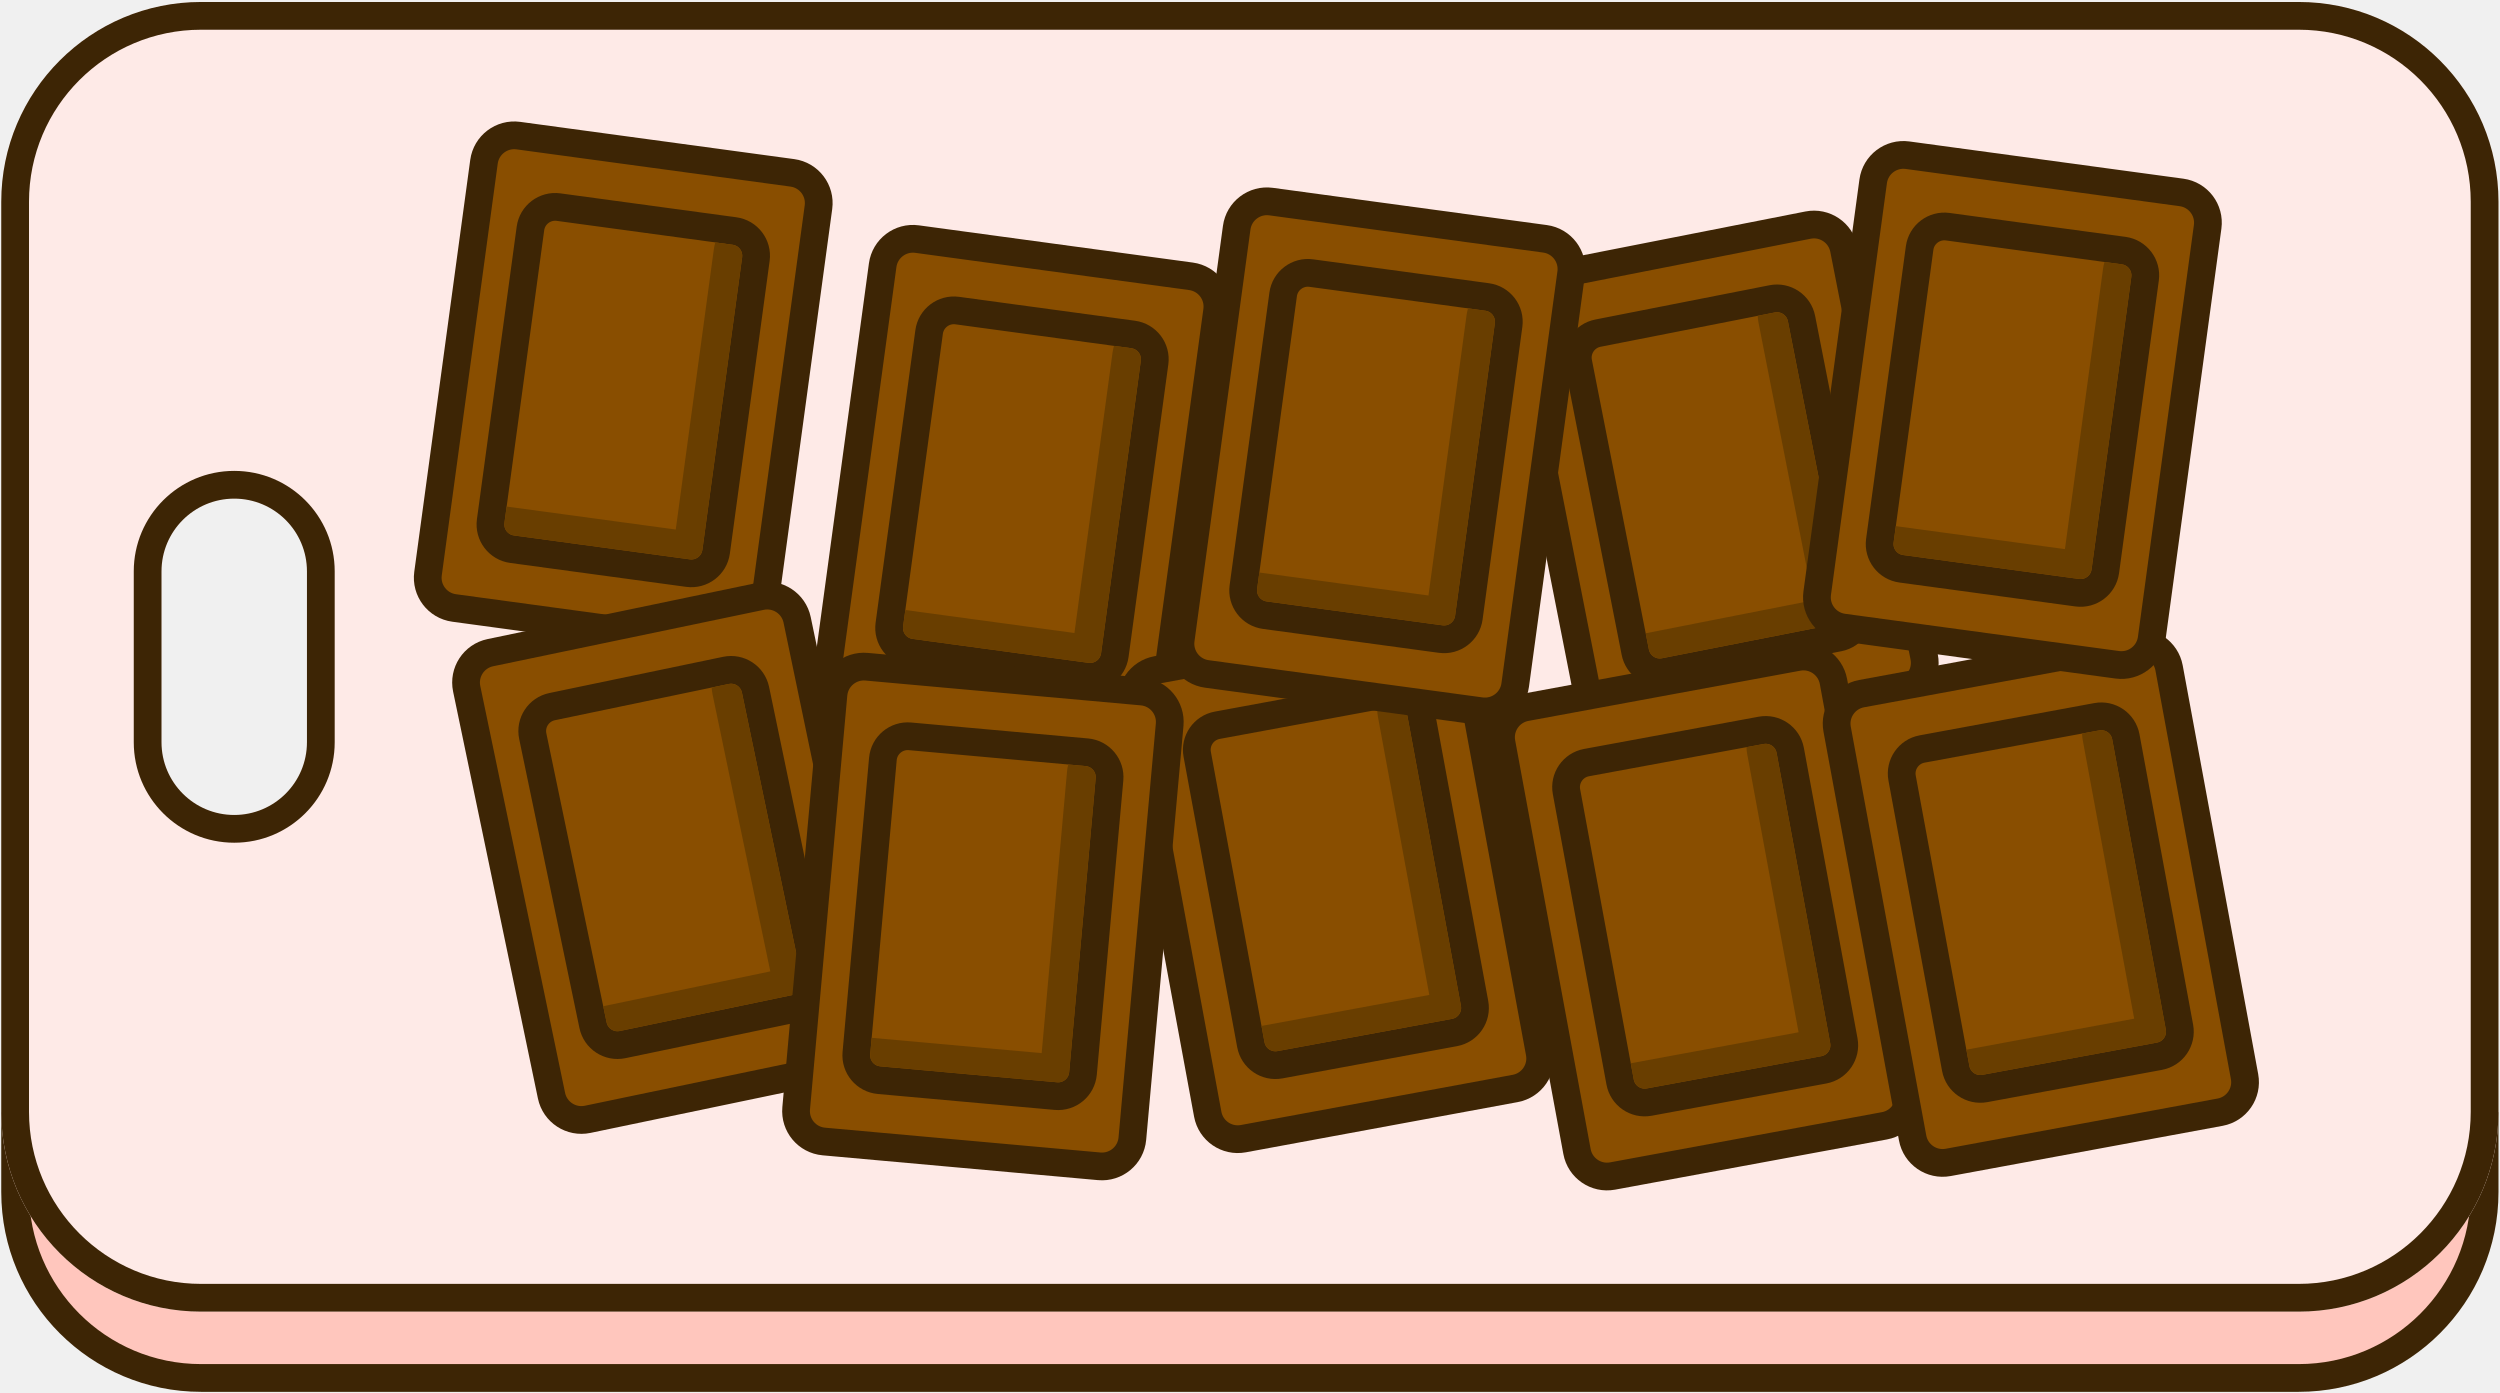
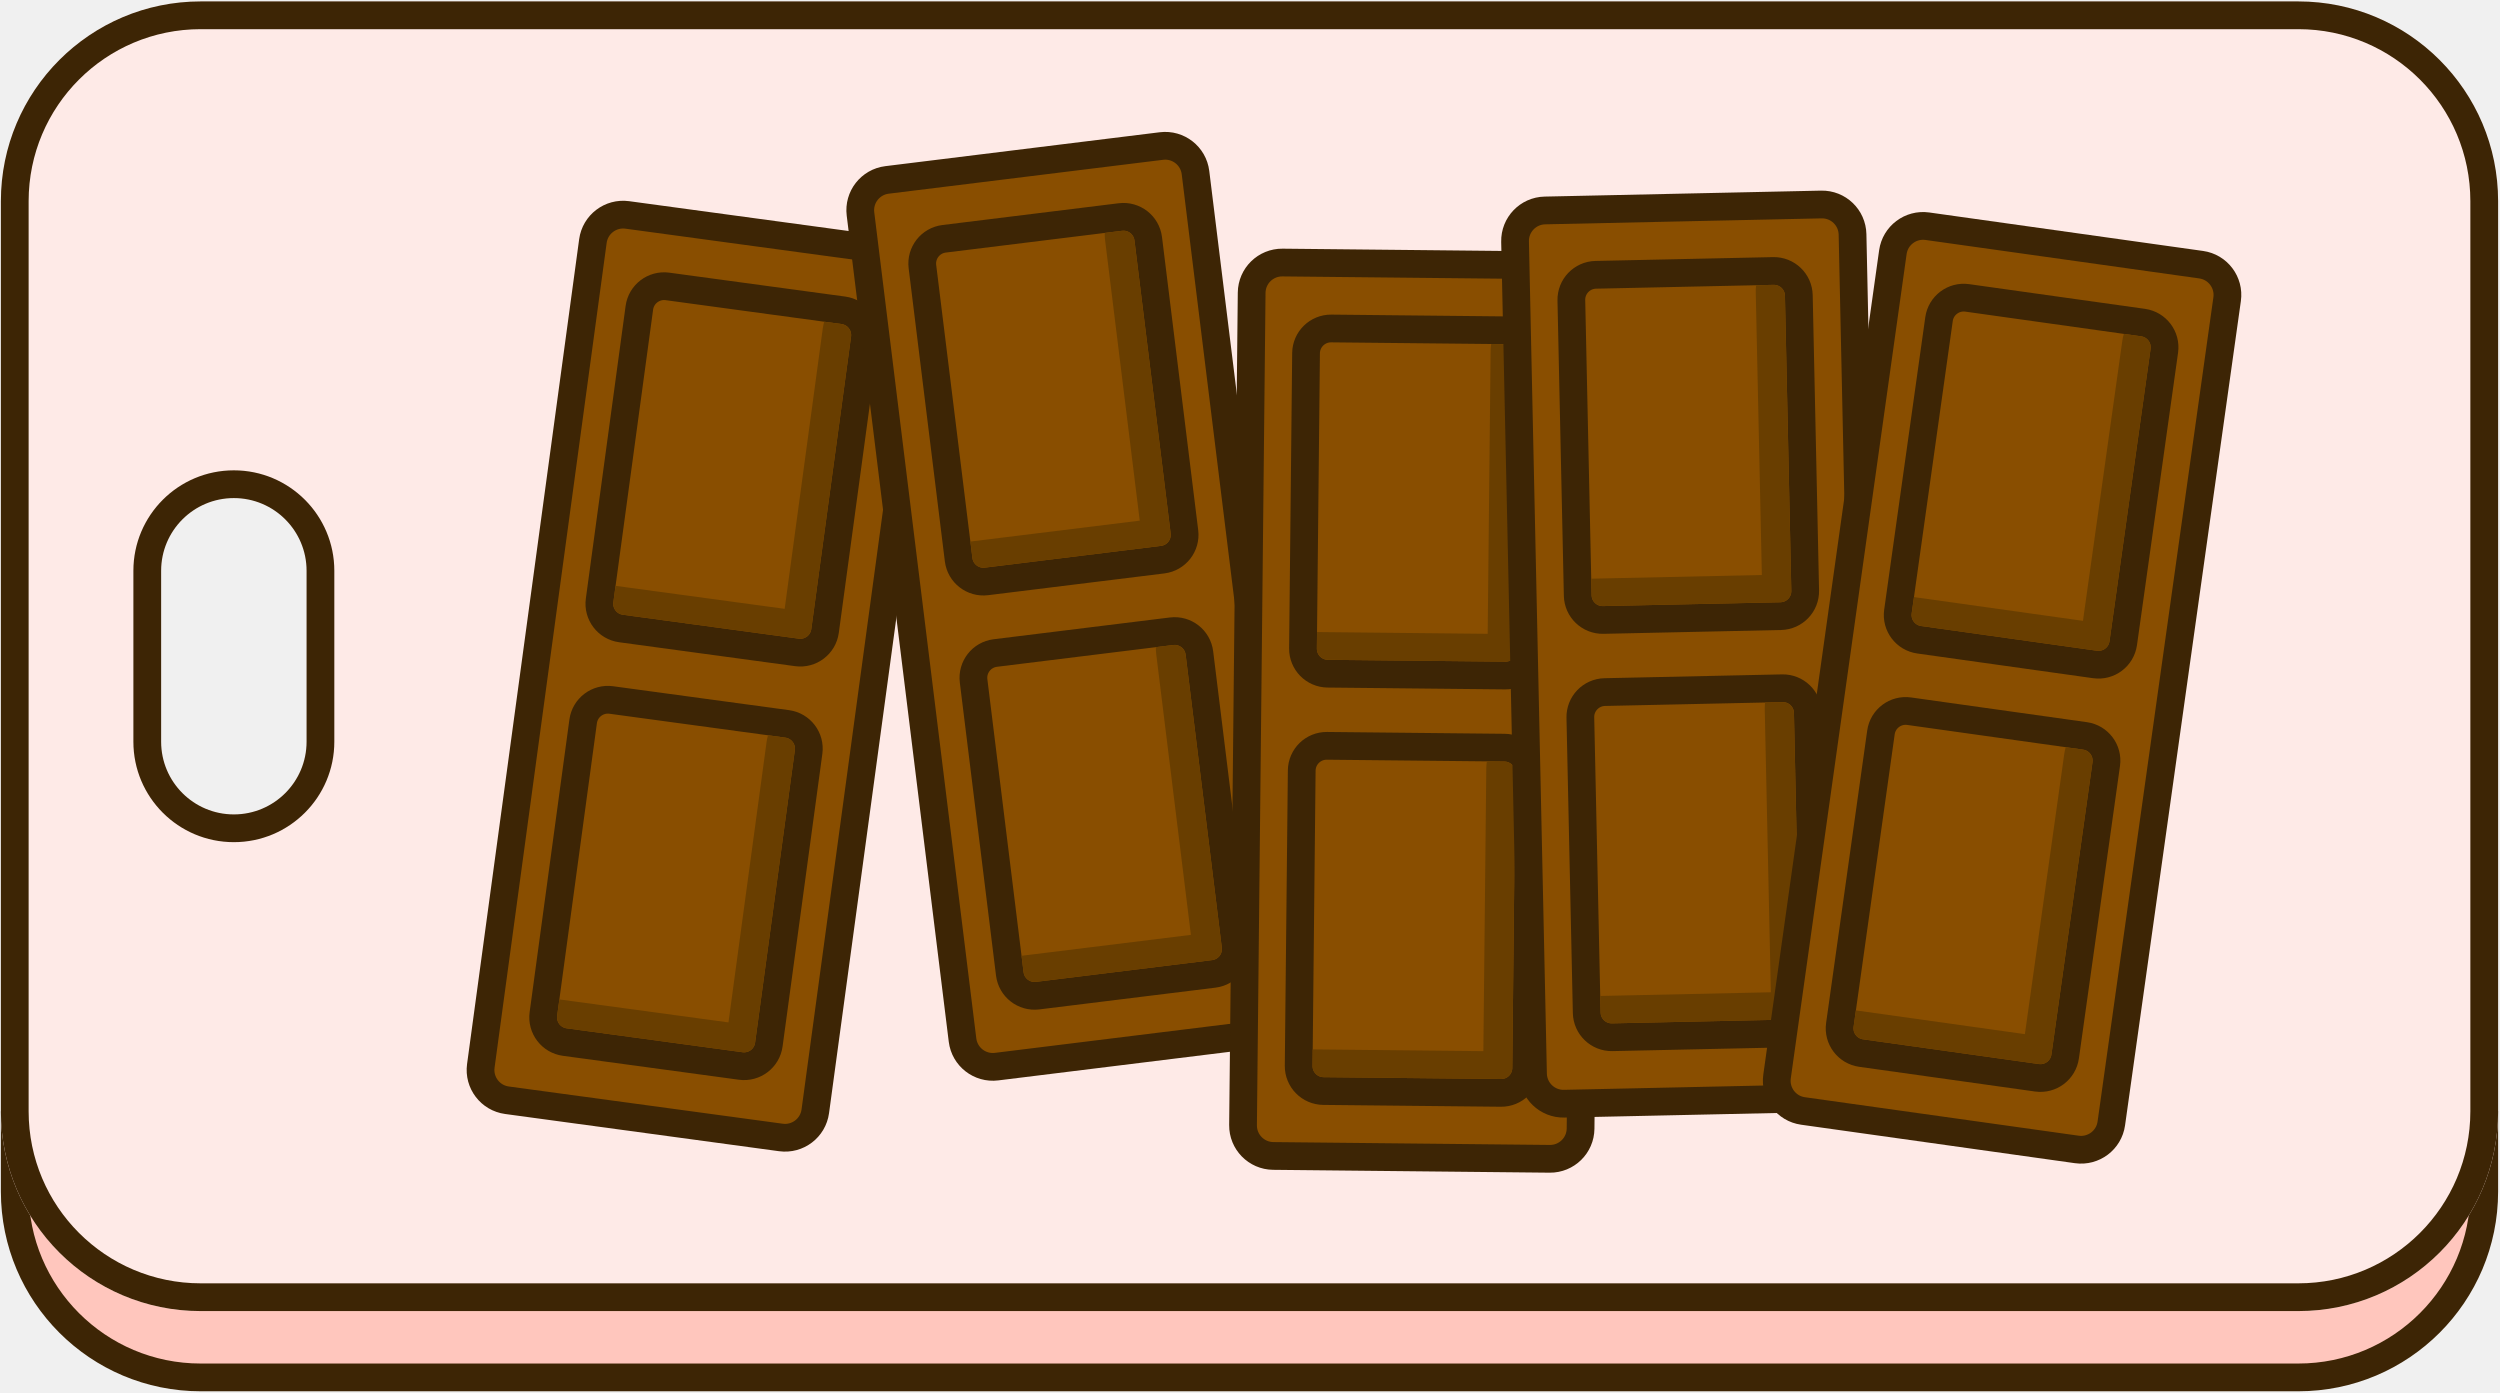
<svg xmlns="http://www.w3.org/2000/svg" width="901" height="502" viewBox="0 0 901 502" fill="none">
-   <path d="M895.452 429.617C895.452 466.62 865.455 496.617 828.452 496.617L72.452 496.617C35.449 496.617 5.452 466.62 5.452 429.617L5.452 419.592C18.689 442.897 43.734 458.617 72.452 458.617L828.452 458.617C857.169 458.617 882.215 442.897 895.452 419.592V429.617Z" fill="#FFC6BD" stroke="#3D2505" stroke-width="10" />
-   <mask id="path-2-inside-1_125_4849" fill="white">
-     <path fill-rule="evenodd" clip-rule="evenodd" d="M0.452 400.712V72.712C0.452 32.947 32.687 0.712 72.452 0.712H828.452C868.216 0.712 900.452 32.947 900.452 72.712V400.712C900.452 440.476 868.216 472.712 828.452 472.712H72.452C32.687 472.712 0.452 440.476 0.452 400.712ZM84.416 179.709C69.942 179.709 58.208 191.443 58.208 205.917V267.507C58.208 281.981 69.942 293.715 84.416 293.715C98.891 293.715 110.625 281.981 110.625 267.507V205.917C110.625 191.443 98.891 179.709 84.416 179.709Z" />
+   <path d="M895.318 429.417C895.318 466.42 865.321 496.417 828.318 496.417L72.317 496.417C35.314 496.417 5.317 466.42 5.317 429.417L5.318 419.391C18.555 442.696 43.6 458.417 72.317 458.417L828.318 458.417C857.035 458.417 882.08 442.696 895.318 419.392V429.417Z" fill="#FFC6BD" stroke="#3D2505" stroke-width="10" />
+   <mask id="path-2-inside-1_125_4848" fill="white">
+     <path fill-rule="evenodd" clip-rule="evenodd" d="M0.318 400.512V72.512C0.318 32.747 32.553 0.512 72.317 0.512H828.318C868.082 0.512 900.318 32.747 900.318 72.512V400.512C900.318 440.276 868.082 472.512 828.318 472.512H72.317C32.553 472.512 0.318 440.276 0.318 400.512ZM84.282 179.509C69.807 179.509 58.073 191.243 58.073 205.717V267.307C58.073 281.781 69.807 293.515 84.282 293.515C98.756 293.515 110.49 281.781 110.49 267.307V205.717C110.49 191.243 98.756 179.509 84.282 179.509Z" />
  </mask>
-   <path fill-rule="evenodd" clip-rule="evenodd" d="M0.452 400.712V72.712C0.452 32.947 32.687 0.712 72.452 0.712H828.452C868.216 0.712 900.452 32.947 900.452 72.712V400.712C900.452 440.476 868.216 472.712 828.452 472.712H72.452C32.687 472.712 0.452 440.476 0.452 400.712ZM84.416 179.709C69.942 179.709 58.208 191.443 58.208 205.917V267.507C58.208 281.981 69.942 293.715 84.416 293.715C98.891 293.715 110.625 281.981 110.625 267.507V205.917C110.625 191.443 98.891 179.709 84.416 179.709Z" fill="#FEEAE7" />
-   <path d="M-9.548 72.712V400.712H10.452V72.712H-9.548ZM72.452 -9.288C27.164 -9.288 -9.548 27.425 -9.548 72.712H10.452C10.452 38.47 38.21 10.712 72.452 10.712V-9.288ZM828.452 -9.288H72.452V10.712H828.452V-9.288ZM910.452 72.712C910.452 27.425 873.739 -9.288 828.452 -9.288V10.712C862.693 10.712 890.452 38.47 890.452 72.712H910.452ZM910.452 400.712V72.712H890.452V400.712H910.452ZM828.452 482.712C873.739 482.712 910.452 445.999 910.452 400.712H890.452C890.452 434.954 862.693 462.712 828.452 462.712V482.712ZM72.452 482.712H828.452V462.712H72.452V482.712ZM-9.548 400.712C-9.548 445.999 27.164 482.712 72.452 482.712V462.712C38.21 462.712 10.452 434.954 10.452 400.712H-9.548ZM68.208 205.917C68.208 196.966 75.464 189.709 84.416 189.709V169.709C64.419 169.709 48.208 185.92 48.208 205.917H68.208ZM68.208 267.507V205.917H48.208V267.507H68.208ZM84.416 283.715C75.464 283.715 68.208 276.459 68.208 267.507H48.208C48.208 287.504 64.419 303.715 84.416 303.715V283.715ZM100.625 267.507C100.625 276.459 93.368 283.715 84.416 283.715V303.715C104.414 303.715 120.625 287.504 120.625 267.507H100.625ZM100.625 205.917V267.507H120.625V205.917H100.625ZM84.416 189.709C93.368 189.709 100.625 196.966 100.625 205.917H120.625C120.625 185.92 104.414 169.709 84.416 169.709V189.709Z" fill="#3D2505" mask="url(#path-2-inside-1_125_4849)" />
-   <rect x="175.911" y="47.394" width="121.653" height="171.801" rx="11" transform="rotate(7.73922 175.911 47.3944)" fill="#894E00" stroke="#3D2505" stroke-width="10" />
-   <rect x="196.662" y="79.058" width="72" height="114.421" rx="4" transform="rotate(7.73922 196.662 79.0576)" fill="#894E00" />
-   <rect x="192.381" y="73.43" width="82" height="124.421" rx="9" transform="rotate(7.73922 192.381 73.4298)" stroke="#3D2505" stroke-width="10" />
-   <path fill-rule="evenodd" clip-rule="evenodd" d="M182.596 182.559L243.541 190.842L257.274 89.789C257.387 88.956 257.562 88.147 257.795 87.366L264.043 88.215C266.232 88.512 267.765 90.528 267.468 92.717L253.137 198.169C252.839 200.358 250.824 201.891 248.635 201.593L185.217 192.975C183.028 192.677 181.495 190.662 181.793 188.473L182.596 182.559Z" fill="#693E00" />
-   <rect x="319.595" y="84.685" width="121.653" height="171.801" rx="11" transform="rotate(7.73922 319.595 84.6854)" fill="#894E00" stroke="#3D2505" stroke-width="10" />
-   <rect x="340.347" y="116.349" width="72" height="114.421" rx="4" transform="rotate(7.73922 340.347 116.349)" fill="#894E00" />
-   <rect x="336.066" y="110.721" width="82" height="124.421" rx="9" transform="rotate(7.73922 336.066 110.721)" stroke="#3D2505" stroke-width="10" />
-   <path fill-rule="evenodd" clip-rule="evenodd" d="M326.281 219.85L387.225 228.133L400.958 127.08C401.071 126.247 401.247 125.438 401.479 124.657L407.727 125.506C409.916 125.803 411.45 127.819 411.152 130.008L396.821 235.46C396.524 237.649 394.508 239.182 392.319 238.884L328.902 230.266C326.713 229.968 325.179 227.953 325.477 225.764L326.281 219.85Z" fill="#693E00" />
-   <rect x="543.061" y="102.492" width="121.653" height="171.801" rx="11" transform="rotate(-11.133 543.061 102.492)" fill="#894E00" stroke="#3D2505" stroke-width="10" />
-   <rect x="572.939" y="125.741" width="72" height="114.421" rx="4" transform="rotate(-11.133 572.939 125.741)" fill="#894E00" />
-   <rect x="567.068" y="121.801" width="82" height="124.421" rx="9" transform="rotate(-11.133 567.068 121.801)" stroke="#3D2505" stroke-width="10" />
-   <path fill-rule="evenodd" clip-rule="evenodd" d="M593.107 228.229L653.455 216.353L633.763 116.291C633.601 115.466 633.505 114.643 633.472 113.829L639.659 112.611C641.827 112.185 643.93 113.596 644.356 115.764L664.905 220.182C665.331 222.349 663.92 224.452 661.752 224.879L598.957 237.237C596.789 237.663 594.686 236.252 594.26 234.084L593.107 228.229Z" fill="#693E00" />
-   <rect x="406.064" y="243.432" width="121.653" height="171.801" rx="11" transform="rotate(-10.4638 406.064 243.432)" fill="#894E00" stroke="#3D2505" stroke-width="10" />
-   <rect x="435.668" y="267.027" width="72" height="114.421" rx="4" transform="rotate(-10.4638 435.668 267.027)" fill="#894E00" />
-   <rect x="429.843" y="263.019" width="82" height="124.421" rx="9" transform="rotate(-10.4638 429.843 263.019)" stroke="#3D2505" stroke-width="10" />
-   <path fill-rule="evenodd" clip-rule="evenodd" d="M454.638 369.743L515.12 358.573L496.598 258.288C496.446 257.461 496.36 256.638 496.336 255.823L502.537 254.678C504.709 254.276 506.796 255.712 507.197 257.885L526.524 362.536C526.926 364.708 525.49 366.794 523.317 367.196L460.382 378.819C458.209 379.22 456.123 377.784 455.722 375.612L454.638 369.743Z" fill="#693E00" />
-   <rect x="539.149" y="256.889" width="121.653" height="171.801" rx="11" transform="rotate(-10.4638 539.149 256.889)" fill="#894E00" stroke="#3D2505" stroke-width="10" />
-   <rect x="568.753" y="280.484" width="72" height="114.421" rx="4" transform="rotate(-10.4638 568.753 280.484)" fill="#894E00" />
-   <rect x="562.928" y="276.476" width="82" height="124.421" rx="9" transform="rotate(-10.4638 562.928 276.476)" stroke="#3D2505" stroke-width="10" />
-   <path fill-rule="evenodd" clip-rule="evenodd" d="M587.723 383.2L648.204 372.03L629.683 271.745C629.53 270.918 629.444 270.095 629.421 269.28L635.622 268.135C637.794 267.733 639.88 269.169 640.282 271.342L659.609 375.993C660.01 378.165 658.575 380.251 656.402 380.653L593.466 392.276C591.294 392.677 589.208 391.241 588.807 389.069L587.723 383.2Z" fill="#693E00" />
-   <rect x="660.103" y="251.985" width="121.653" height="171.801" rx="11" transform="rotate(-10.4638 660.103 251.985)" fill="#894E00" stroke="#3D2505" stroke-width="10" />
-   <rect x="689.707" y="275.581" width="72" height="114.421" rx="4" transform="rotate(-10.4638 689.707 275.581)" fill="#894E00" />
-   <rect x="683.882" y="271.572" width="82" height="124.421" rx="9" transform="rotate(-10.4638 683.882 271.572)" stroke="#3D2505" stroke-width="10" />
-   <path fill-rule="evenodd" clip-rule="evenodd" d="M708.677 378.297L769.159 367.127L750.637 266.842C750.485 266.015 750.399 265.191 750.375 264.377L756.576 263.231C758.748 262.83 760.835 264.266 761.236 266.438L780.563 371.089C780.965 373.262 779.529 375.348 777.356 375.749L714.421 387.373C712.248 387.774 710.162 386.338 709.761 384.166L708.677 378.297Z" fill="#693E00" />
-   <rect x="447.187" y="71.17" width="121.653" height="171.801" rx="11" transform="rotate(7.73922 447.187 71.1698)" fill="#894E00" stroke="#3D2505" stroke-width="10" />
-   <rect x="467.939" y="102.833" width="72" height="114.421" rx="4" transform="rotate(7.73922 467.939 102.833)" fill="#894E00" />
-   <rect x="463.657" y="97.205" width="82" height="124.421" rx="9" transform="rotate(7.73922 463.657 97.2052)" stroke="#3D2505" stroke-width="10" />
-   <path fill-rule="evenodd" clip-rule="evenodd" d="M453.872 206.335L514.817 214.617L528.55 113.565C528.663 112.732 528.839 111.922 529.071 111.141L535.319 111.99C537.508 112.288 539.041 114.303 538.744 116.492L524.413 221.944C524.115 224.133 522.1 225.666 519.911 225.369L456.494 216.75C454.305 216.453 452.771 214.437 453.069 212.248L453.872 206.335Z" fill="#693E00" />
-   <rect x="676.573" y="54.453" width="121.653" height="171.801" rx="11" transform="rotate(7.73922 676.573 54.453)" fill="#894E00" stroke="#3D2505" stroke-width="10" />
-   <rect x="697.324" y="86.116" width="72" height="114.421" rx="4" transform="rotate(7.73922 697.324 86.1162)" fill="#894E00" />
-   <rect x="693.043" y="80.488" width="82" height="124.421" rx="9" transform="rotate(7.73922 693.043 80.4884)" stroke="#3D2505" stroke-width="10" />
-   <path fill-rule="evenodd" clip-rule="evenodd" d="M683.258 189.618L744.202 197.9L757.936 96.848C758.049 96.015 758.224 95.206 758.457 94.424L764.705 95.273C766.894 95.571 768.427 97.587 768.13 99.776L753.799 205.227C753.501 207.416 751.485 208.95 749.296 208.652L685.879 200.033C683.69 199.736 682.157 197.72 682.454 195.531L683.258 189.618Z" fill="#693E00" />
-   <rect x="165.951" y="237.467" width="121.653" height="171.801" rx="11" transform="rotate(-11.775 165.951 237.467)" fill="#894E00" stroke="#3D2505" stroke-width="10" />
-   <rect x="196.087" y="260.38" width="72" height="114.421" rx="4" transform="rotate(-11.775 196.087 260.38)" fill="#894E00" />
-   <rect x="190.172" y="256.505" width="82" height="124.421" rx="9" transform="rotate(-11.775 190.172 256.505)" stroke="#3D2505" stroke-width="10" />
-   <path fill-rule="evenodd" clip-rule="evenodd" d="M217.403 362.635L277.613 350.084L256.802 250.248C256.63 249.425 256.525 248.604 256.483 247.79L262.656 246.503C264.819 246.052 266.937 247.44 267.388 249.603L289.105 353.784C289.556 355.947 288.168 358.065 286.006 358.516L223.353 371.577C221.19 372.027 219.071 370.64 218.62 368.477L217.403 362.635Z" fill="#693E00" />
-   <rect x="301.37" y="239.301" width="121.653" height="171.801" rx="11" transform="rotate(5.14892 301.37 239.301)" fill="#894E00" stroke="#3D2505" stroke-width="10" />
-   <rect x="323.531" y="269.993" width="72" height="114.421" rx="4" transform="rotate(5.14892 323.531 269.993)" fill="#894E00" />
-   <rect x="319" y="264.565" width="82" height="124.421" rx="9" transform="rotate(5.14892 319 264.565)" stroke="#3D2505" stroke-width="10" />
-   <path fill-rule="evenodd" clip-rule="evenodd" d="M314.157 374.025L375.414 379.545L384.566 277.975C384.641 277.137 384.78 276.321 384.977 275.53L391.257 276.096C393.457 276.294 395.08 278.238 394.882 280.439L385.331 386.43C385.133 388.63 383.189 390.253 380.988 390.055L317.247 384.311C315.046 384.113 313.423 382.169 313.622 379.968L314.157 374.025Z" fill="#693E00" />
+   <path fill-rule="evenodd" clip-rule="evenodd" d="M0.318 400.512V72.512C0.318 32.747 32.553 0.512 72.317 0.512H828.318C868.082 0.512 900.318 32.747 900.318 72.512V400.512C900.318 440.276 868.082 472.512 828.318 472.512H72.317C32.553 472.512 0.318 440.276 0.318 400.512ZM84.282 179.509C69.807 179.509 58.073 191.243 58.073 205.717V267.307C58.073 281.781 69.807 293.515 84.282 293.515C98.756 293.515 110.49 281.781 110.49 267.307V205.717C110.49 191.243 98.756 179.509 84.282 179.509Z" fill="#FEEAE7" />
+   <path d="M-9.682 72.512V400.512H10.318V72.512H-9.682ZM72.317 -9.488C27.03 -9.488 -9.682 27.224 -9.682 72.512H10.318C10.318 38.27 38.076 10.512 72.317 10.512V-9.488ZM828.318 -9.488H72.317V10.512H828.318V-9.488ZM910.318 72.512C910.318 27.224 873.605 -9.488 828.318 -9.488V10.512C862.559 10.512 890.318 38.27 890.318 72.512H910.318ZM910.318 400.512V72.512H890.318V400.512H910.318ZM828.318 482.512C873.605 482.512 910.318 445.799 910.318 400.512H890.318C890.318 434.753 862.559 462.512 828.318 462.512V482.512ZM72.317 482.512H828.318V462.512H72.317V482.512ZM-9.682 400.512C-9.682 445.799 27.03 482.512 72.317 482.512V462.512C38.076 462.512 10.318 434.753 10.318 400.512H-9.682ZM68.073 205.717C68.073 196.766 75.33 189.509 84.282 189.509V169.509C64.284 169.509 48.073 185.72 48.073 205.717H68.073ZM68.073 267.307V205.717H48.073V267.307H68.073ZM84.282 283.515C75.33 283.515 68.073 276.258 68.073 267.307H48.073C48.073 287.304 64.284 303.515 84.282 303.515V283.515ZM100.49 267.307C100.49 276.258 93.234 283.515 84.282 283.515V303.515C104.279 303.515 120.49 287.304 120.49 267.307H100.49ZM100.49 205.717V267.307H120.49V205.717H100.49ZM84.282 189.509C93.234 189.509 100.49 196.766 100.49 205.717H120.49C120.49 185.72 104.279 169.509 84.282 169.509V189.509Z" fill="#3D2505" mask="url(#path-2-inside-1_125_4848)" />
+   <rect x="215.165" y="75.976" width="121.653" height="322" rx="11" transform="rotate(7.73922 215.165 75.9764)" fill="#894E00" stroke="#3D2505" stroke-width="10" />
+   <rect x="235.917" y="107.64" width="72" height="114.421" rx="4" transform="rotate(7.73922 235.917 107.64)" fill="#894E00" />
+   <rect x="231.636" y="102.012" width="82" height="124.421" rx="9" transform="rotate(7.73922 231.636 102.012)" stroke="#3D2505" stroke-width="10" />
+   <path fill-rule="evenodd" clip-rule="evenodd" d="M221.851 211.141L282.795 219.424L296.528 118.371C296.641 117.538 296.817 116.729 297.049 115.948L303.297 116.797C305.486 117.094 307.02 119.11 306.722 121.299L292.391 226.751C292.094 228.94 290.078 230.473 287.889 230.175L224.472 221.557C222.283 221.259 220.749 219.244 221.047 217.055L221.851 211.141Z" fill="#693E00" />
+   <rect x="215.661" y="256.69" width="72" height="114.421" rx="4" transform="rotate(7.73922 215.661 256.69)" fill="#894E00" />
+   <rect x="211.379" y="251.063" width="82" height="124.421" rx="9" transform="rotate(7.73922 211.379 251.063)" stroke="#3D2505" stroke-width="10" />
+   <path fill-rule="evenodd" clip-rule="evenodd" d="M201.594 360.192L262.539 368.475L276.272 267.422C276.385 266.589 276.56 265.78 276.793 264.998L283.041 265.848C285.23 266.145 286.763 268.161 286.466 270.35L272.135 375.801C271.837 377.99 269.822 379.524 267.633 379.226L204.216 370.608C202.027 370.31 200.493 368.294 200.791 366.105L201.594 360.192Z" fill="#693E00" />
+   <rect x="308.77" y="66.192" width="121.653" height="322" rx="11" transform="rotate(-7.04183 308.77 66.1921)" fill="#894E00" stroke="#3D2505" stroke-width="10" />
+   <rect x="336.913" y="91.513" width="72" height="114.421" rx="4" transform="rotate(-7.04183 336.913 91.5127)" fill="#894E00" />
+   <rect x="331.338" y="87.163" width="82" height="124.421" rx="9" transform="rotate(-7.04183 331.338 87.1634)" stroke="#3D2505" stroke-width="10" />
+   <path fill-rule="evenodd" clip-rule="evenodd" d="M349.718 195.178L410.759 187.638L398.257 86.426C398.154 85.591 398.117 84.764 398.142 83.949L404.4 83.176C406.593 82.906 408.589 84.463 408.86 86.656L421.907 192.274C422.178 194.466 420.62 196.463 418.427 196.734L354.91 204.58C352.718 204.851 350.721 203.293 350.45 201.101L349.718 195.178Z" fill="#693E00" />
+   <rect x="355.354" y="240.799" width="72" height="114.421" rx="4" transform="rotate(-7.04183 355.354 240.799)" fill="#894E00" />
+   <rect x="349.779" y="236.45" width="82" height="124.421" rx="9" transform="rotate(-7.04183 349.779 236.45)" stroke="#3D2505" stroke-width="10" />
+   <path fill-rule="evenodd" clip-rule="evenodd" d="M368.159 344.464L429.2 336.924L416.697 235.712C416.594 234.878 416.557 234.05 416.583 233.235L422.841 232.462C425.033 232.192 427.03 233.749 427.301 235.942L440.348 341.56C440.618 343.752 439.061 345.749 436.868 346.02L373.351 353.866C371.158 354.137 369.162 352.579 368.891 350.387L368.159 344.464Z" fill="#693E00" />
+   <rect x="451.212" y="94.507" width="121.653" height="322" rx="11" transform="rotate(0.593336 451.212 94.5066)" fill="#894E00" stroke="#3D2505" stroke-width="10" />
+   <rect x="475.741" y="123.342" width="72" height="114.421" rx="4" transform="rotate(0.593336 475.741 123.342)" fill="#894E00" />
+   <rect x="470.793" y="118.29" width="82" height="124.421" rx="9" transform="rotate(0.593336 470.793 118.29)" stroke="#3D2505" stroke-width="10" />
+   <path fill-rule="evenodd" clip-rule="evenodd" d="M474.659 227.789L536.16 228.426L537.216 126.45C537.225 125.61 537.298 124.785 537.431 123.981L543.737 124.046C545.946 124.069 547.718 125.878 547.695 128.087L546.593 234.502C546.57 236.711 544.761 238.484 542.552 238.461L478.555 237.798C476.346 237.775 474.574 235.966 474.597 233.757L474.659 227.789Z" fill="#693E00" />
+   <rect x="474.183" y="273.755" width="72" height="114.421" rx="4" transform="rotate(0.593336 474.183 273.755)" fill="#894E00" />
+   <rect x="469.235" y="268.703" width="82" height="124.421" rx="9" transform="rotate(0.593336 469.235 268.703)" stroke="#3D2505" stroke-width="10" />
+   <path fill-rule="evenodd" clip-rule="evenodd" d="M473.101 378.202L534.602 378.839L535.658 276.863C535.667 276.023 535.741 275.198 535.874 274.394L542.179 274.459C544.388 274.482 546.16 276.291 546.138 278.5L545.036 384.915C545.013 387.124 543.203 388.897 540.994 388.874L476.998 388.211C474.789 388.188 473.017 386.379 473.039 384.17L473.101 378.202Z" fill="#693E00" />
+   <rect x="545.791" y="76.087" width="121.653" height="322" rx="11" transform="rotate(-1.23541 545.791 76.0873)" fill="#894E00" stroke="#3D2505" stroke-width="10" />
+   <rect x="571.228" y="104.126" width="72" height="114.421" rx="4" transform="rotate(-1.23541 571.228 104.126)" fill="#894E00" />
+   <rect x="566.121" y="99.235" width="82" height="124.421" rx="9" transform="rotate(-1.23541 566.121 99.2349)" stroke="#3D2505" stroke-width="10" />
+   <path fill-rule="evenodd" clip-rule="evenodd" d="M573.48 208.555L634.97 207.229L632.771 105.271C632.753 104.431 632.8 103.604 632.908 102.796L639.212 102.66C641.421 102.612 643.25 104.364 643.297 106.573L645.592 212.969C645.639 215.177 643.888 217.007 641.679 217.054L577.694 218.434C575.485 218.482 573.656 216.73 573.608 214.521L573.48 208.555Z" fill="#693E00" />
+   <rect x="574.471" y="254.512" width="72" height="114.421" rx="4" transform="rotate(-1.23541 574.471 254.512)" fill="#894E00" />
+   <rect x="569.364" y="249.621" width="82" height="124.421" rx="9" transform="rotate(-1.23541 569.364 249.621)" stroke="#3D2505" stroke-width="10" />
+   <path fill-rule="evenodd" clip-rule="evenodd" d="M576.723 358.941L638.213 357.615L636.014 255.657C635.996 254.816 636.043 253.99 636.151 253.182L642.455 253.046C644.664 252.998 646.493 254.75 646.54 256.958L648.835 363.355C648.883 365.563 647.131 367.392 644.922 367.44L580.937 368.82C578.728 368.867 576.899 367.116 576.852 364.907L576.723 358.941Z" fill="#693E00" />
+   <rect x="683.72" y="79.996" width="121.653" height="322" rx="11" transform="rotate(7.99832 683.72 79.9957)" fill="#894E00" stroke="#3D2505" stroke-width="10" />
+   <rect x="704.328" y="111.752" width="72" height="114.421" rx="4" transform="rotate(7.99832 704.328 111.752)" fill="#894E00" />
+   <rect x="700.073" y="106.105" width="82" height="124.421" rx="9" transform="rotate(7.99832 700.073 106.105)" stroke="#3D2505" stroke-width="10" />
+   <path fill-rule="evenodd" clip-rule="evenodd" d="M689.794 215.189L750.7 223.747L764.891 122.758C765.008 121.925 765.187 121.117 765.422 120.336L771.667 121.214C773.854 121.521 775.379 123.544 775.071 125.731L760.263 231.117C759.956 233.305 757.933 234.829 755.746 234.522L692.368 225.616C690.181 225.309 688.656 223.286 688.964 221.099L689.794 215.189Z" fill="#693E00" />
+   <rect x="683.398" y="260.71" width="72" height="114.421" rx="4" transform="rotate(7.99832 683.398 260.71)" fill="#894E00" />
+   <rect x="679.143" y="255.063" width="82" height="124.421" rx="9" transform="rotate(7.99832 679.143 255.063)" stroke="#3D2505" stroke-width="10" />
+   <path fill-rule="evenodd" clip-rule="evenodd" d="M668.864 364.147L729.77 372.705L743.96 271.716C744.077 270.883 744.256 270.075 744.492 269.294L750.737 270.172C752.924 270.479 754.448 272.502 754.141 274.689L739.333 380.075C739.026 382.263 737.003 383.787 734.816 383.48L671.438 374.574C669.251 374.267 667.726 372.244 668.034 370.057L668.864 364.147Z" fill="#693E00" />
</svg>
